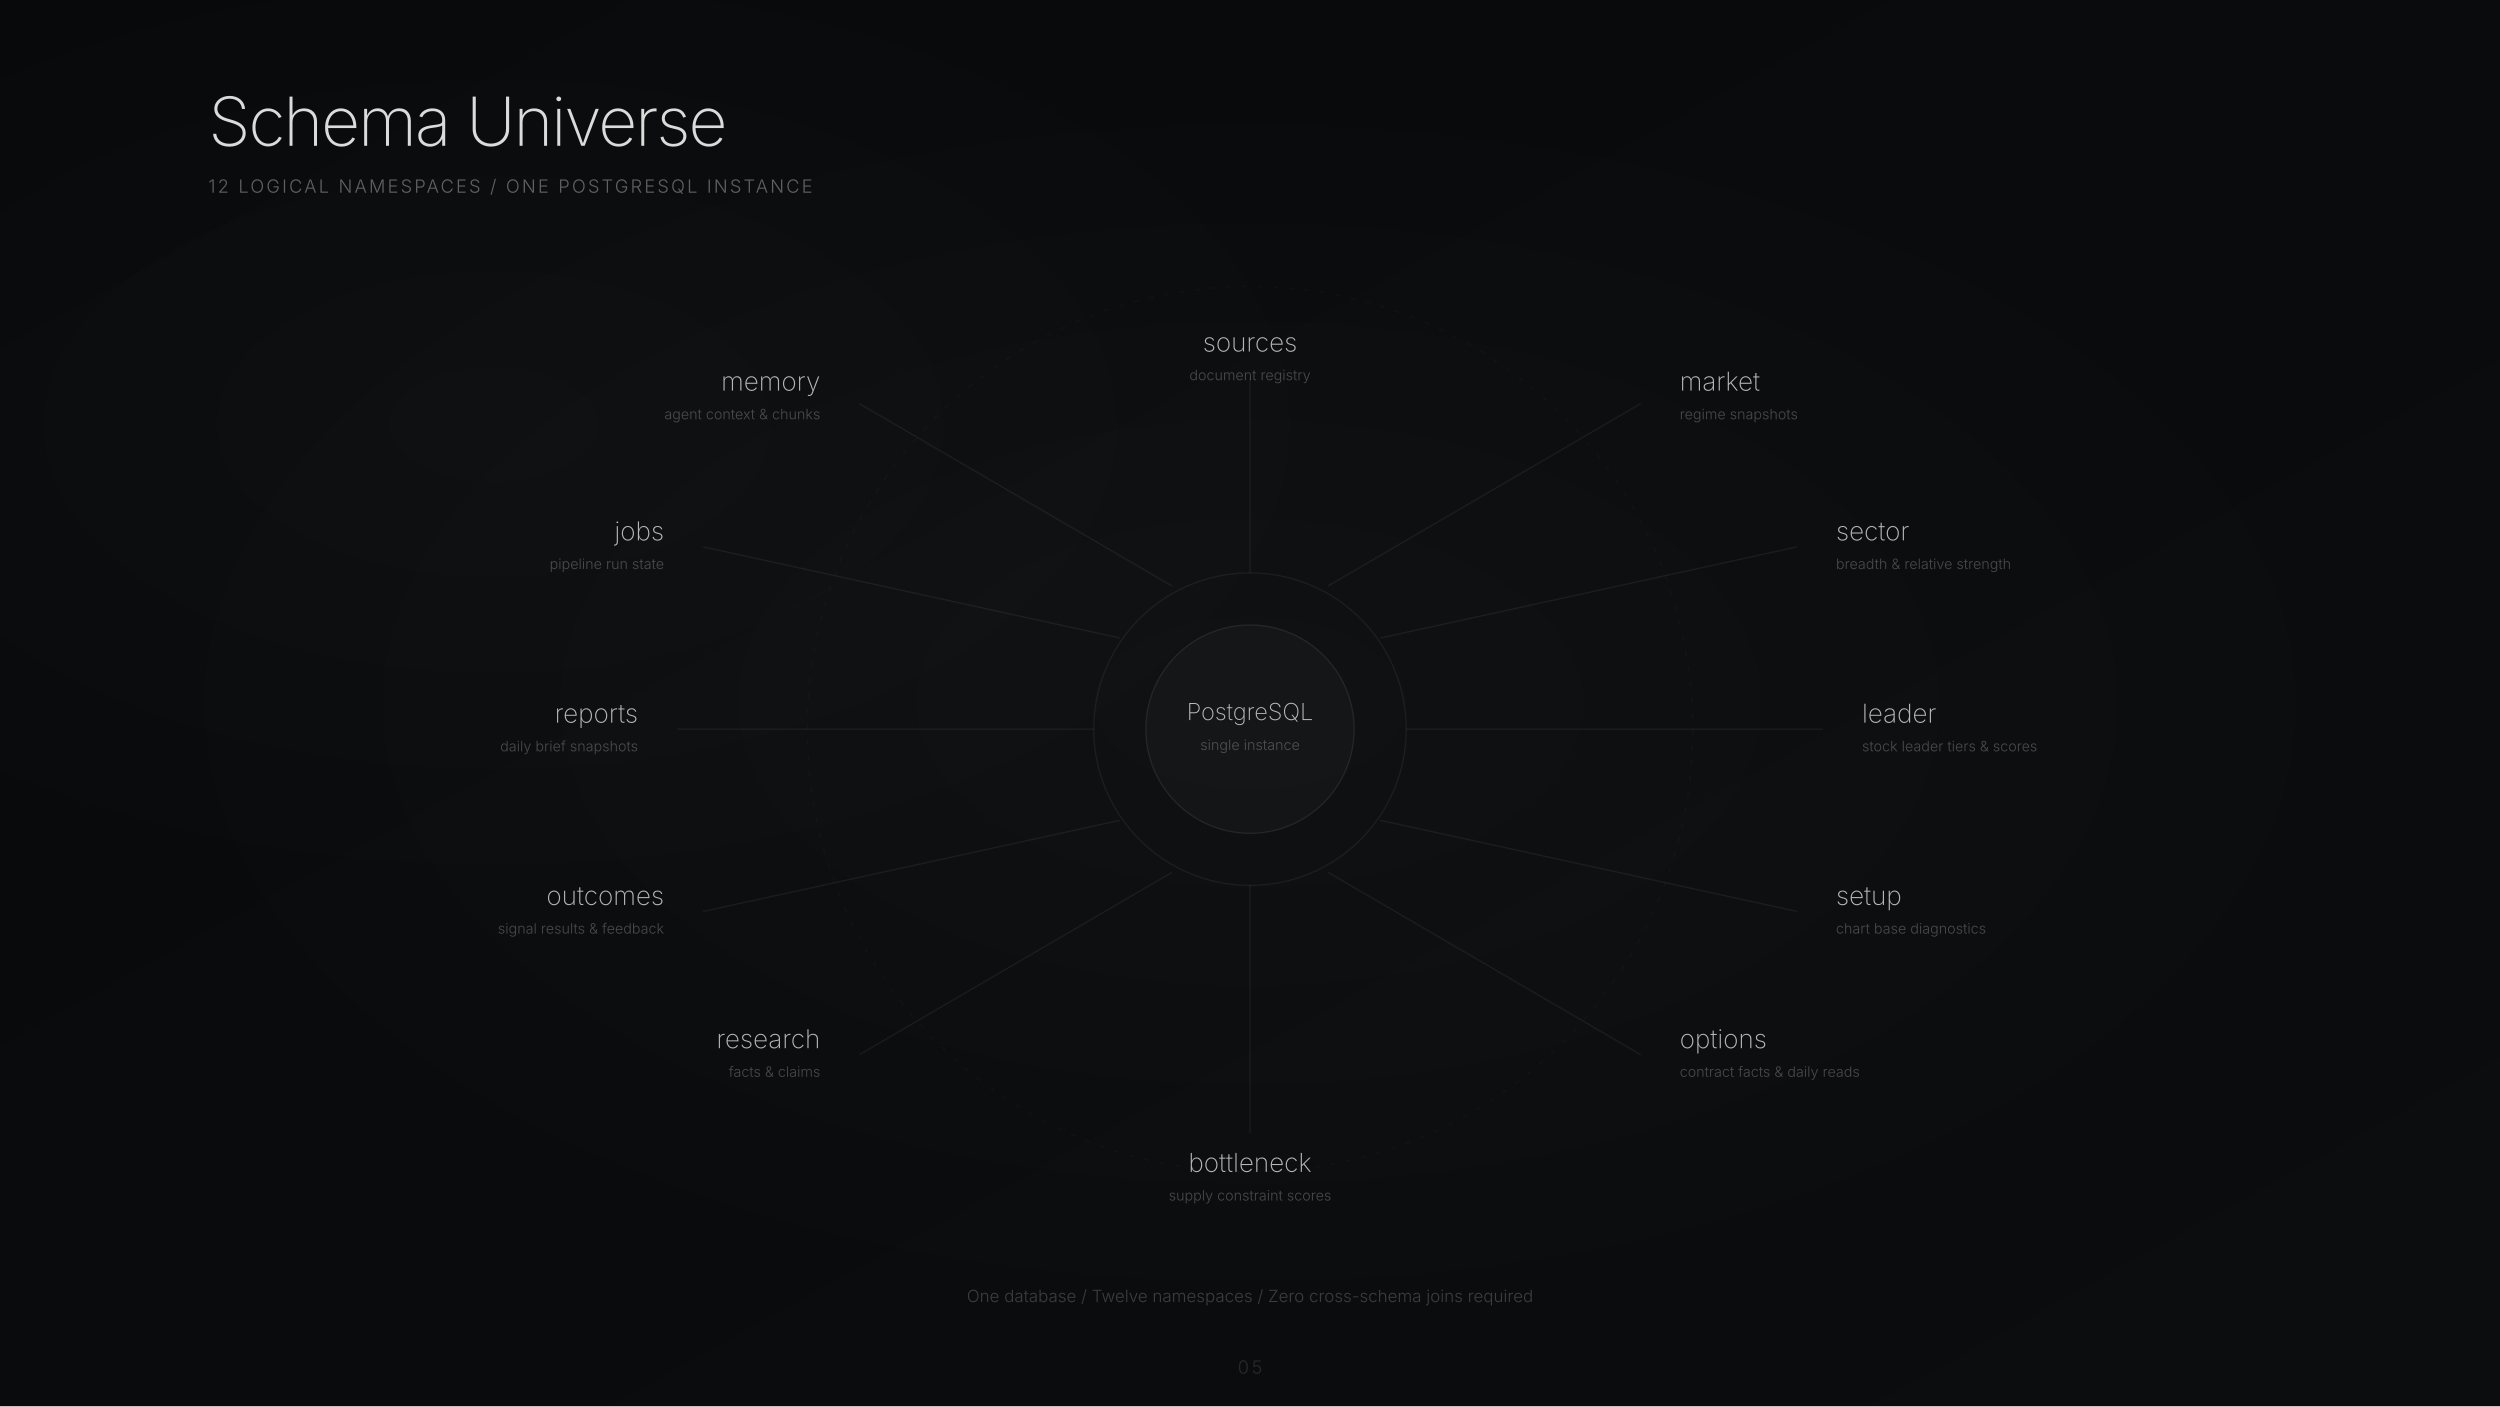
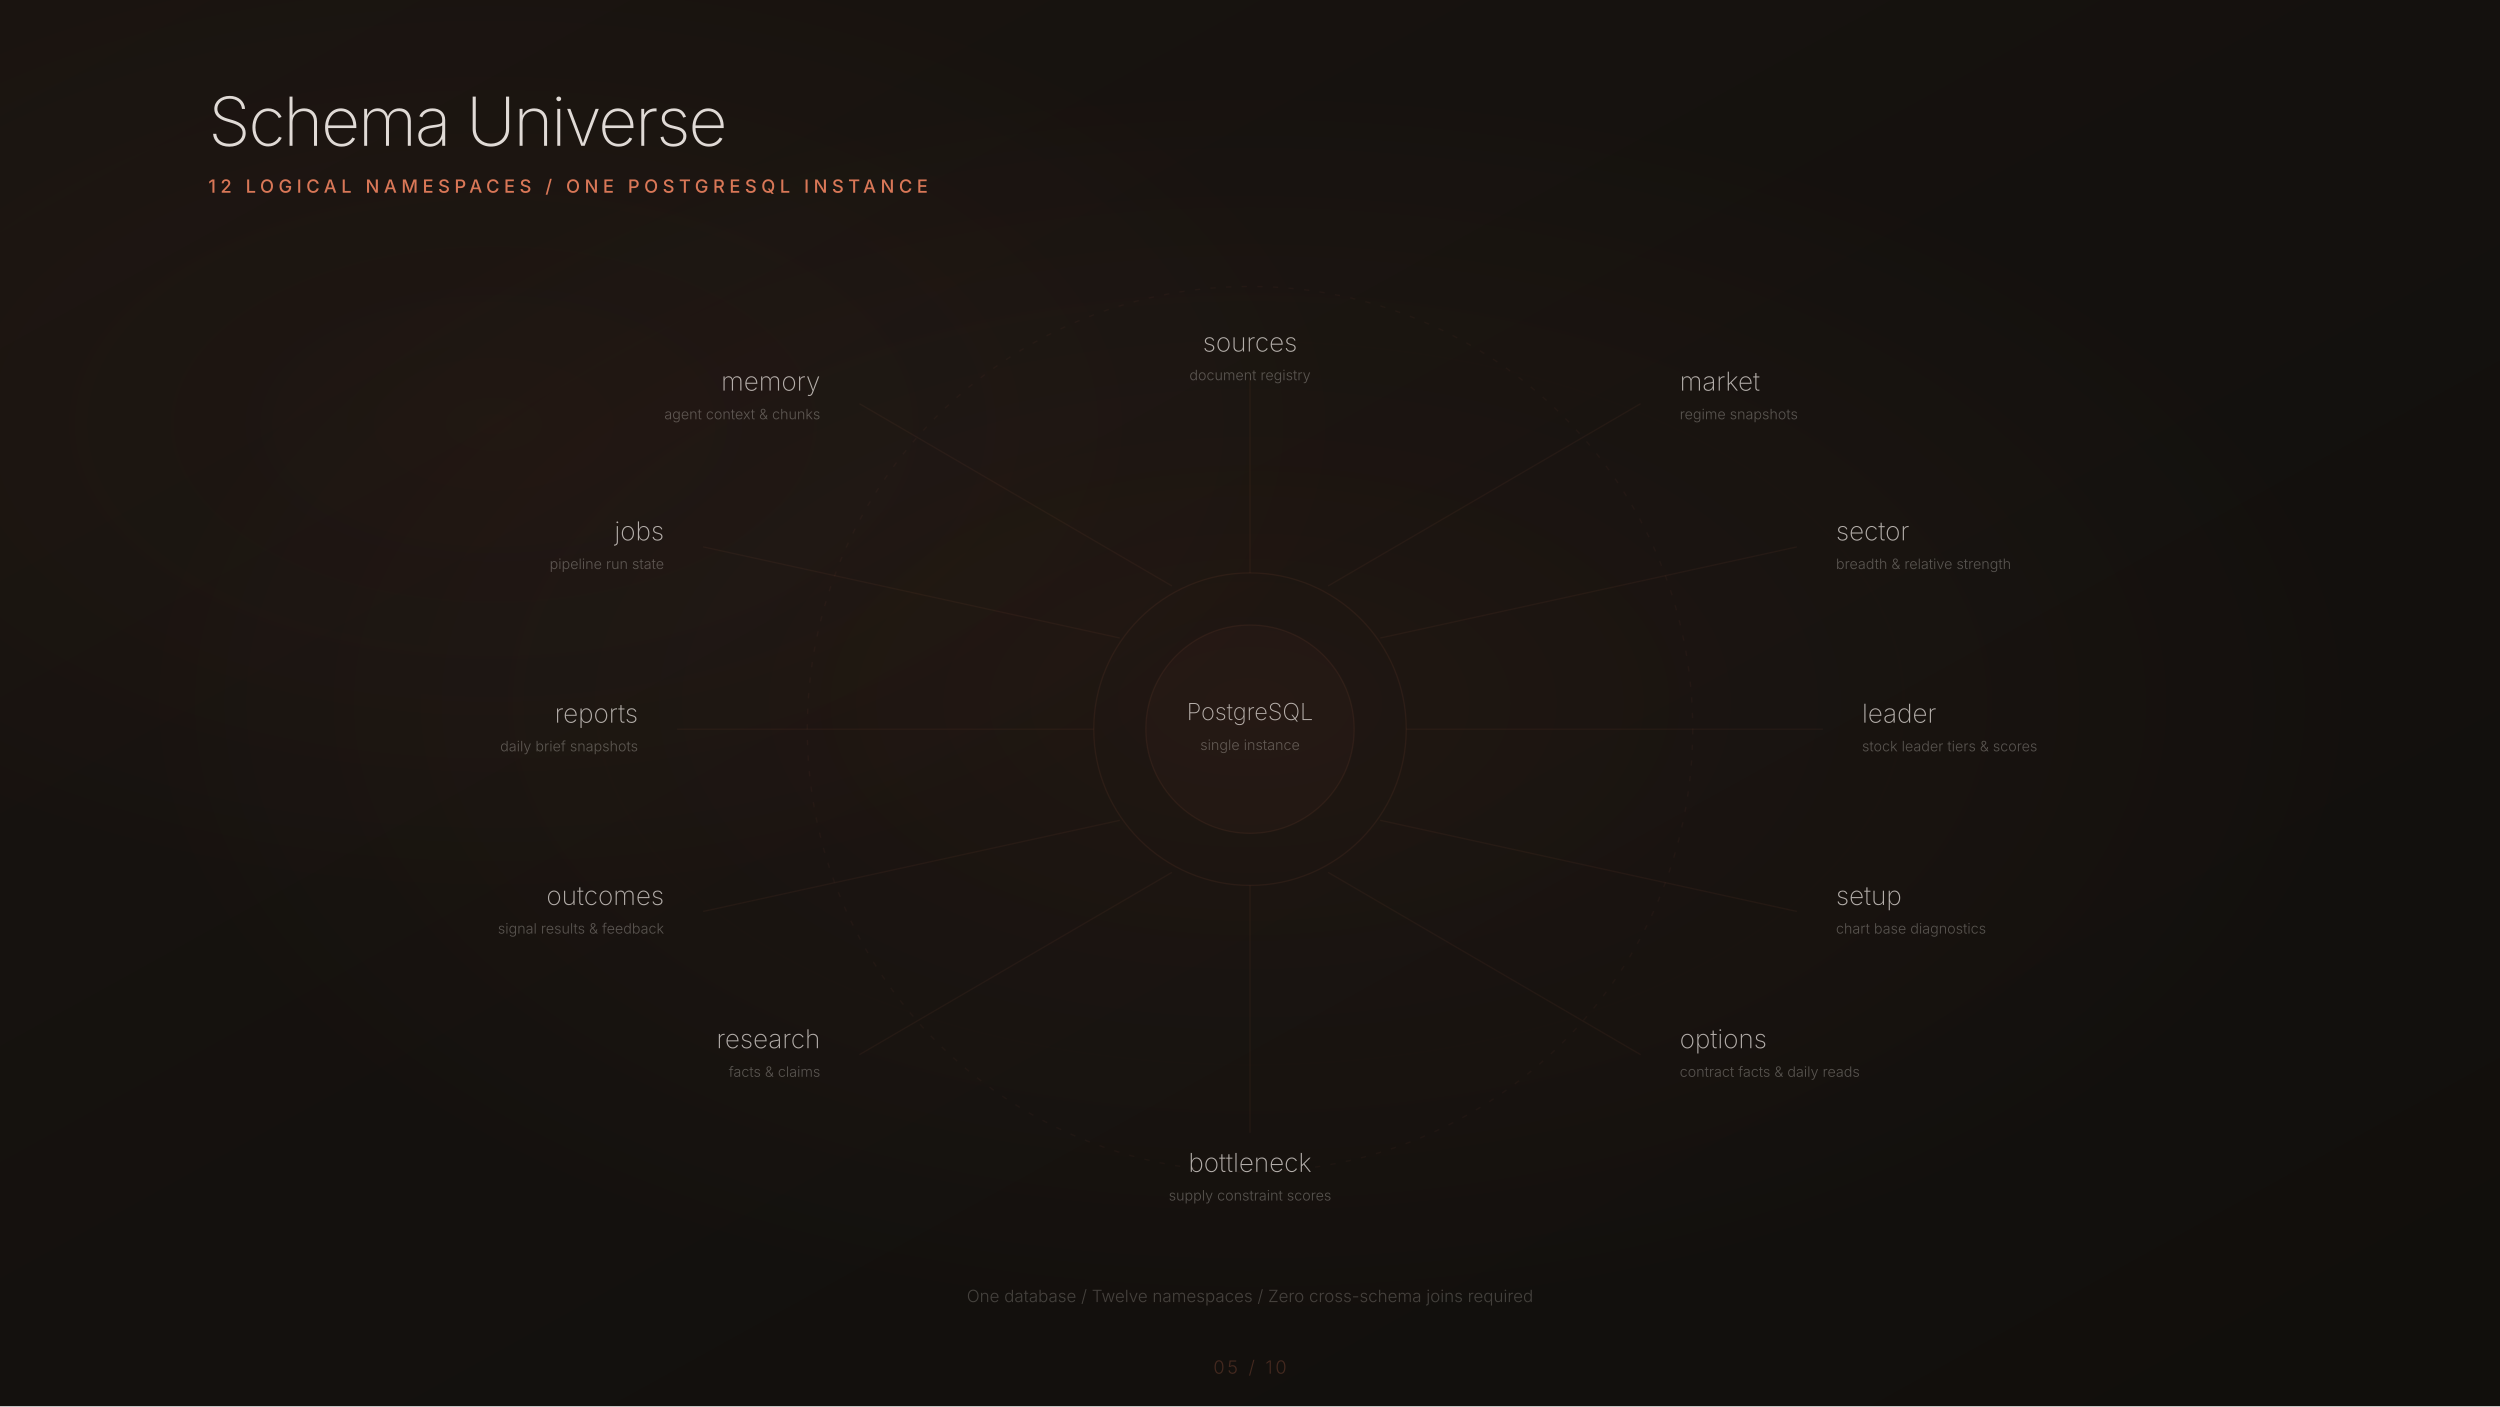
<svg xmlns="http://www.w3.org/2000/svg" viewBox="0 0 1920 1080">
  <defs>
    <linearGradient id="bg05" x1="0%" y1="0%" x2="100%" y2="100%">
-       <stop offset="0%" stop-color="#08090a" />
-       <stop offset="100%" stop-color="#0c0d0f" />
+       <stop offset="0%" stop-color="#1a1410" />
+       <stop offset="50%" stop-color="#14110e" />
+       <stop offset="100%" stop-color="#110f0c" />
    </linearGradient>
    <radialGradient id="atmo05a" cx="50%" cy="50%" r="45%">
-       <stop offset="0%" stop-color="rgba(255,255,255,0.025)" />
-       <stop offset="100%" stop-color="rgba(255,255,255,0)" />
+       <stop offset="0%" stop-color="rgba(217,119,87,0.06)" />
+       <stop offset="100%" stop-color="rgba(217,119,87,0)" />
    </radialGradient>
    <radialGradient id="atmo05b" cx="20%" cy="30%" r="35%">
-       <stop offset="0%" stop-color="rgba(255,255,255,0.02)" />
-       <stop offset="100%" stop-color="rgba(255,255,255,0)" />
+       <stop offset="0%" stop-color="rgba(217,119,87,0.04)" />
+       <stop offset="100%" stop-color="rgba(217,119,87,0)" />
    </radialGradient>
    <filter id="shadow05">
-       <feDropShadow dx="0" dy="8" stdDeviation="20" flood-color="rgba(0,0,0,0.4)" />
+       <feDropShadow dx="0" dy="10" stdDeviation="22" flood-color="rgba(10,8,6,0.5)" />
    </filter>
  </defs>
  <rect width="1920" height="1080" fill="url(#bg05)" />
  <rect width="1920" height="1080" fill="url(#atmo05a)" />
  <rect width="1920" height="1080" fill="url(#atmo05b)" />
-   <text x="160" y="112" font-family="'SF Pro Display','Inter',-apple-system,sans-serif" font-size="52" font-weight="200" fill="rgba(255,255,255,0.85)" letter-spacing="-0.03em">Schema Universe</text>
-   <text x="160" y="148" font-family="'SF Pro Display','Inter',-apple-system,sans-serif" font-size="14" font-weight="300" fill="rgba(255,255,255,0.35)" letter-spacing="0.12em">12 LOGICAL NAMESPACES  /  ONE POSTGRESQL INSTANCE</text>
-   <circle cx="960" cy="560" r="340" fill="none" stroke="rgba(255,255,255,0.02)" stroke-width="1" stroke-dasharray="4,8" />
-   <circle cx="960" cy="560" r="120" fill="none" stroke="rgba(255,255,255,0.06)" stroke-width="1" />
-   <circle cx="960" cy="560" r="80" fill="rgba(255,255,255,0.02)" stroke="rgba(255,255,255,0.08)" stroke-width="1" />
-   <text x="960" y="553" font-family="'SF Pro Display','Inter',-apple-system,sans-serif" font-size="18" font-weight="200" fill="rgba(255,255,255,0.7)" text-anchor="middle">PostgreSQL</text>
-   <text x="960" y="576" font-family="'SF Pro Display','Inter',-apple-system,sans-serif" font-size="11" font-weight="300" fill="rgba(255,255,255,0.25)" text-anchor="middle">single instance</text>
-   <line x1="960" y1="440" x2="960" y2="290" stroke="rgba(255,255,255,0.06)" stroke-width="1" />
-   <text x="960" y="270" font-family="'SF Pro Display','Inter',-apple-system,sans-serif" font-size="20" font-weight="200" fill="rgba(255,255,255,0.7)" text-anchor="middle">sources</text>
-   <text x="960" y="292" font-family="'SF Pro Display','Inter',-apple-system,sans-serif" font-size="11" font-weight="300" fill="rgba(255,255,255,0.25)" text-anchor="middle">document registry</text>
-   <line x1="1020" y1="450" x2="1260" y2="310" stroke="rgba(255,255,255,0.06)" stroke-width="1" />
-   <text x="1290" y="300" font-family="'SF Pro Display','Inter',-apple-system,sans-serif" font-size="20" font-weight="200" fill="rgba(255,255,255,0.7)" text-anchor="start">market</text>
-   <text x="1290" y="322" font-family="'SF Pro Display','Inter',-apple-system,sans-serif" font-size="11" font-weight="300" fill="rgba(255,255,255,0.25)" text-anchor="start">regime snapshots</text>
-   <line x1="1060" y1="490" x2="1380" y2="420" stroke="rgba(255,255,255,0.06)" stroke-width="1" />
-   <text x="1410" y="415" font-family="'SF Pro Display','Inter',-apple-system,sans-serif" font-size="20" font-weight="200" fill="rgba(255,255,255,0.7)" text-anchor="start">sector</text>
-   <text x="1410" y="437" font-family="'SF Pro Display','Inter',-apple-system,sans-serif" font-size="11" font-weight="300" fill="rgba(255,255,255,0.25)" text-anchor="start">breadth &amp; relative strength</text>
-   <line x1="1080" y1="560" x2="1400" y2="560" stroke="rgba(255,255,255,0.06)" stroke-width="1" />
-   <text x="1430" y="555" font-family="'SF Pro Display','Inter',-apple-system,sans-serif" font-size="20" font-weight="200" fill="rgba(255,255,255,0.7)" text-anchor="start">leader</text>
-   <text x="1430" y="577" font-family="'SF Pro Display','Inter',-apple-system,sans-serif" font-size="11" font-weight="300" fill="rgba(255,255,255,0.25)" text-anchor="start">stock leader tiers &amp; scores</text>
-   <line x1="1060" y1="630" x2="1380" y2="700" stroke="rgba(255,255,255,0.06)" stroke-width="1" />
-   <text x="1410" y="695" font-family="'SF Pro Display','Inter',-apple-system,sans-serif" font-size="20" font-weight="200" fill="rgba(255,255,255,0.7)" text-anchor="start">setup</text>
-   <text x="1410" y="717" font-family="'SF Pro Display','Inter',-apple-system,sans-serif" font-size="11" font-weight="300" fill="rgba(255,255,255,0.25)" text-anchor="start">chart base diagnostics</text>
-   <line x1="1020" y1="670" x2="1260" y2="810" stroke="rgba(255,255,255,0.06)" stroke-width="1" />
-   <text x="1290" y="805" font-family="'SF Pro Display','Inter',-apple-system,sans-serif" font-size="20" font-weight="200" fill="rgba(255,255,255,0.7)" text-anchor="start">options</text>
-   <text x="1290" y="827" font-family="'SF Pro Display','Inter',-apple-system,sans-serif" font-size="11" font-weight="300" fill="rgba(255,255,255,0.25)" text-anchor="start">contract facts &amp; daily reads</text>
-   <line x1="960" y1="680" x2="960" y2="870" stroke="rgba(255,255,255,0.06)" stroke-width="1" />
-   <text x="960" y="900" font-family="'SF Pro Display','Inter',-apple-system,sans-serif" font-size="20" font-weight="200" fill="rgba(255,255,255,0.7)" text-anchor="middle">bottleneck</text>
-   <text x="960" y="922" font-family="'SF Pro Display','Inter',-apple-system,sans-serif" font-size="11" font-weight="300" fill="rgba(255,255,255,0.25)" text-anchor="middle">supply constraint scores</text>
-   <line x1="900" y1="670" x2="660" y2="810" stroke="rgba(255,255,255,0.06)" stroke-width="1" />
-   <text x="630" y="805" font-family="'SF Pro Display','Inter',-apple-system,sans-serif" font-size="20" font-weight="200" fill="rgba(255,255,255,0.7)" text-anchor="end">research</text>
-   <text x="630" y="827" font-family="'SF Pro Display','Inter',-apple-system,sans-serif" font-size="11" font-weight="300" fill="rgba(255,255,255,0.25)" text-anchor="end">facts &amp; claims</text>
-   <line x1="860" y1="630" x2="540" y2="700" stroke="rgba(255,255,255,0.06)" stroke-width="1" />
-   <text x="510" y="695" font-family="'SF Pro Display','Inter',-apple-system,sans-serif" font-size="20" font-weight="200" fill="rgba(255,255,255,0.7)" text-anchor="end">outcomes</text>
-   <text x="510" y="717" font-family="'SF Pro Display','Inter',-apple-system,sans-serif" font-size="11" font-weight="300" fill="rgba(255,255,255,0.25)" text-anchor="end">signal results &amp; feedback</text>
-   <line x1="840" y1="560" x2="520" y2="560" stroke="rgba(255,255,255,0.06)" stroke-width="1" />
-   <text x="490" y="555" font-family="'SF Pro Display','Inter',-apple-system,sans-serif" font-size="20" font-weight="200" fill="rgba(255,255,255,0.7)" text-anchor="end">reports</text>
-   <text x="490" y="577" font-family="'SF Pro Display','Inter',-apple-system,sans-serif" font-size="11" font-weight="300" fill="rgba(255,255,255,0.25)" text-anchor="end">daily brief snapshots</text>
-   <line x1="860" y1="490" x2="540" y2="420" stroke="rgba(255,255,255,0.06)" stroke-width="1" />
-   <text x="510" y="415" font-family="'SF Pro Display','Inter',-apple-system,sans-serif" font-size="20" font-weight="200" fill="rgba(255,255,255,0.7)" text-anchor="end">jobs</text>
-   <text x="510" y="437" font-family="'SF Pro Display','Inter',-apple-system,sans-serif" font-size="11" font-weight="300" fill="rgba(255,255,255,0.25)" text-anchor="end">pipeline run state</text>
-   <line x1="900" y1="450" x2="660" y2="310" stroke="rgba(255,255,255,0.06)" stroke-width="1" />
-   <text x="630" y="300" font-family="'SF Pro Display','Inter',-apple-system,sans-serif" font-size="20" font-weight="200" fill="rgba(255,255,255,0.7)" text-anchor="end">memory</text>
-   <text x="630" y="322" font-family="'SF Pro Display','Inter',-apple-system,sans-serif" font-size="11" font-weight="300" fill="rgba(255,255,255,0.25)" text-anchor="end">agent context &amp; chunks</text>
-   <text x="960" y="1000" font-family="'SF Pro Display','Inter',-apple-system,sans-serif" font-size="13" font-weight="300" fill="rgba(255,255,255,0.2)" text-anchor="middle">One database  /  Twelve namespaces  /  Zero cross-schema joins required</text>
-   <text x="960" y="1055" font-family="'SF Pro Display','Inter',-apple-system,sans-serif" font-size="14" font-weight="300" fill="rgba(255,255,255,0.12)" letter-spacing="0.15em" text-anchor="middle">05</text>
+   <text x="160" y="112" font-family="'SF Pro Display','Inter',-apple-system,sans-serif" font-size="52" font-weight="200" fill="rgba(245,240,235,0.90)" letter-spacing="-0.03em">Schema Universe</text>
+   <text x="160" y="148" font-family="'SF Pro Display','Inter',-apple-system,sans-serif" font-size="14" font-weight="500" fill="#D97757" letter-spacing="0.25em">12 LOGICAL NAMESPACES  /  ONE POSTGRESQL INSTANCE</text>
+   <circle cx="960" cy="560" r="340" fill="none" stroke="rgba(217,119,87,0.05)" stroke-width="1" stroke-dasharray="4,8" />
+   <circle cx="960" cy="560" r="120" fill="none" stroke="rgba(217,119,87,0.08)" stroke-width="1" />
+   <circle cx="960" cy="560" r="80" fill="rgba(217,119,87,0.03)" stroke="rgba(217,119,87,0.08)" stroke-width="1" />
+   <text x="960" y="553" font-family="'SF Pro Display','Inter',-apple-system,sans-serif" font-size="18" font-weight="200" fill="rgba(245,240,235,0.7)" text-anchor="middle">PostgreSQL</text>
+   <text x="960" y="576" font-family="'SF Pro Display','Inter',-apple-system,sans-serif" font-size="11" font-weight="300" fill="rgba(245,240,235,0.3)" text-anchor="middle">single instance</text>
+   <line x1="960" y1="440" x2="960" y2="290" stroke="rgba(217,119,87,0.06)" stroke-width="1" />
+   <text x="960" y="270" font-family="'SF Pro Display','Inter',-apple-system,sans-serif" font-size="20" font-weight="200" fill="rgba(245,240,235,0.7)" text-anchor="middle">sources</text>
+   <text x="960" y="292" font-family="'SF Pro Display','Inter',-apple-system,sans-serif" font-size="11" font-weight="300" fill="rgba(245,240,235,0.3)" text-anchor="middle">document registry</text>
+   <line x1="1020" y1="450" x2="1260" y2="310" stroke="rgba(217,119,87,0.06)" stroke-width="1" />
+   <text x="1290" y="300" font-family="'SF Pro Display','Inter',-apple-system,sans-serif" font-size="20" font-weight="200" fill="rgba(245,240,235,0.7)" text-anchor="start">market</text>
+   <text x="1290" y="322" font-family="'SF Pro Display','Inter',-apple-system,sans-serif" font-size="11" font-weight="300" fill="rgba(245,240,235,0.3)" text-anchor="start">regime snapshots</text>
+   <line x1="1060" y1="490" x2="1380" y2="420" stroke="rgba(217,119,87,0.06)" stroke-width="1" />
+   <text x="1410" y="415" font-family="'SF Pro Display','Inter',-apple-system,sans-serif" font-size="20" font-weight="200" fill="rgba(245,240,235,0.7)" text-anchor="start">sector</text>
+   <text x="1410" y="437" font-family="'SF Pro Display','Inter',-apple-system,sans-serif" font-size="11" font-weight="300" fill="rgba(245,240,235,0.3)" text-anchor="start">breadth &amp; relative strength</text>
+   <line x1="1080" y1="560" x2="1400" y2="560" stroke="rgba(217,119,87,0.06)" stroke-width="1" />
+   <text x="1430" y="555" font-family="'SF Pro Display','Inter',-apple-system,sans-serif" font-size="20" font-weight="200" fill="rgba(245,240,235,0.7)" text-anchor="start">leader</text>
+   <text x="1430" y="577" font-family="'SF Pro Display','Inter',-apple-system,sans-serif" font-size="11" font-weight="300" fill="rgba(245,240,235,0.3)" text-anchor="start">stock leader tiers &amp; scores</text>
+   <line x1="1060" y1="630" x2="1380" y2="700" stroke="rgba(217,119,87,0.06)" stroke-width="1" />
+   <text x="1410" y="695" font-family="'SF Pro Display','Inter',-apple-system,sans-serif" font-size="20" font-weight="200" fill="rgba(245,240,235,0.7)" text-anchor="start">setup</text>
+   <text x="1410" y="717" font-family="'SF Pro Display','Inter',-apple-system,sans-serif" font-size="11" font-weight="300" fill="rgba(245,240,235,0.3)" text-anchor="start">chart base diagnostics</text>
+   <line x1="1020" y1="670" x2="1260" y2="810" stroke="rgba(217,119,87,0.06)" stroke-width="1" />
+   <text x="1290" y="805" font-family="'SF Pro Display','Inter',-apple-system,sans-serif" font-size="20" font-weight="200" fill="rgba(245,240,235,0.7)" text-anchor="start">options</text>
+   <text x="1290" y="827" font-family="'SF Pro Display','Inter',-apple-system,sans-serif" font-size="11" font-weight="300" fill="rgba(245,240,235,0.3)" text-anchor="start">contract facts &amp; daily reads</text>
+   <line x1="960" y1="680" x2="960" y2="870" stroke="rgba(217,119,87,0.06)" stroke-width="1" />
+   <text x="960" y="900" font-family="'SF Pro Display','Inter',-apple-system,sans-serif" font-size="20" font-weight="200" fill="rgba(245,240,235,0.7)" text-anchor="middle">bottleneck</text>
+   <text x="960" y="922" font-family="'SF Pro Display','Inter',-apple-system,sans-serif" font-size="11" font-weight="300" fill="rgba(245,240,235,0.3)" text-anchor="middle">supply constraint scores</text>
+   <line x1="900" y1="670" x2="660" y2="810" stroke="rgba(217,119,87,0.06)" stroke-width="1" />
+   <text x="630" y="805" font-family="'SF Pro Display','Inter',-apple-system,sans-serif" font-size="20" font-weight="200" fill="rgba(245,240,235,0.7)" text-anchor="end">research</text>
+   <text x="630" y="827" font-family="'SF Pro Display','Inter',-apple-system,sans-serif" font-size="11" font-weight="300" fill="rgba(245,240,235,0.3)" text-anchor="end">facts &amp; claims</text>
+   <line x1="860" y1="630" x2="540" y2="700" stroke="rgba(217,119,87,0.06)" stroke-width="1" />
+   <text x="510" y="695" font-family="'SF Pro Display','Inter',-apple-system,sans-serif" font-size="20" font-weight="200" fill="rgba(245,240,235,0.7)" text-anchor="end">outcomes</text>
+   <text x="510" y="717" font-family="'SF Pro Display','Inter',-apple-system,sans-serif" font-size="11" font-weight="300" fill="rgba(245,240,235,0.3)" text-anchor="end">signal results &amp; feedback</text>
+   <line x1="840" y1="560" x2="520" y2="560" stroke="rgba(217,119,87,0.06)" stroke-width="1" />
+   <text x="490" y="555" font-family="'SF Pro Display','Inter',-apple-system,sans-serif" font-size="20" font-weight="200" fill="rgba(245,240,235,0.7)" text-anchor="end">reports</text>
+   <text x="490" y="577" font-family="'SF Pro Display','Inter',-apple-system,sans-serif" font-size="11" font-weight="300" fill="rgba(245,240,235,0.3)" text-anchor="end">daily brief snapshots</text>
+   <line x1="860" y1="490" x2="540" y2="420" stroke="rgba(217,119,87,0.06)" stroke-width="1" />
+   <text x="510" y="415" font-family="'SF Pro Display','Inter',-apple-system,sans-serif" font-size="20" font-weight="200" fill="rgba(245,240,235,0.7)" text-anchor="end">jobs</text>
+   <text x="510" y="437" font-family="'SF Pro Display','Inter',-apple-system,sans-serif" font-size="11" font-weight="300" fill="rgba(245,240,235,0.3)" text-anchor="end">pipeline run state</text>
+   <line x1="900" y1="450" x2="660" y2="310" stroke="rgba(217,119,87,0.06)" stroke-width="1" />
+   <text x="630" y="300" font-family="'SF Pro Display','Inter',-apple-system,sans-serif" font-size="20" font-weight="200" fill="rgba(245,240,235,0.7)" text-anchor="end">memory</text>
+   <text x="630" y="322" font-family="'SF Pro Display','Inter',-apple-system,sans-serif" font-size="11" font-weight="300" fill="rgba(245,240,235,0.3)" text-anchor="end">agent context &amp; chunks</text>
+   <text x="960" y="1000" font-family="'SF Pro Display','Inter',-apple-system,sans-serif" font-size="13" font-weight="300" fill="rgba(245,240,235,0.22)" text-anchor="middle">One database  /  Twelve namespaces  /  Zero cross-schema joins required</text>
+   <text x="960" y="1055" font-family="'SF Pro Display','Inter',-apple-system,sans-serif" font-size="14" font-weight="300" fill="rgba(217,119,87,0.25)" letter-spacing="0.15em" text-anchor="middle">05 / 10</text>
</svg>
